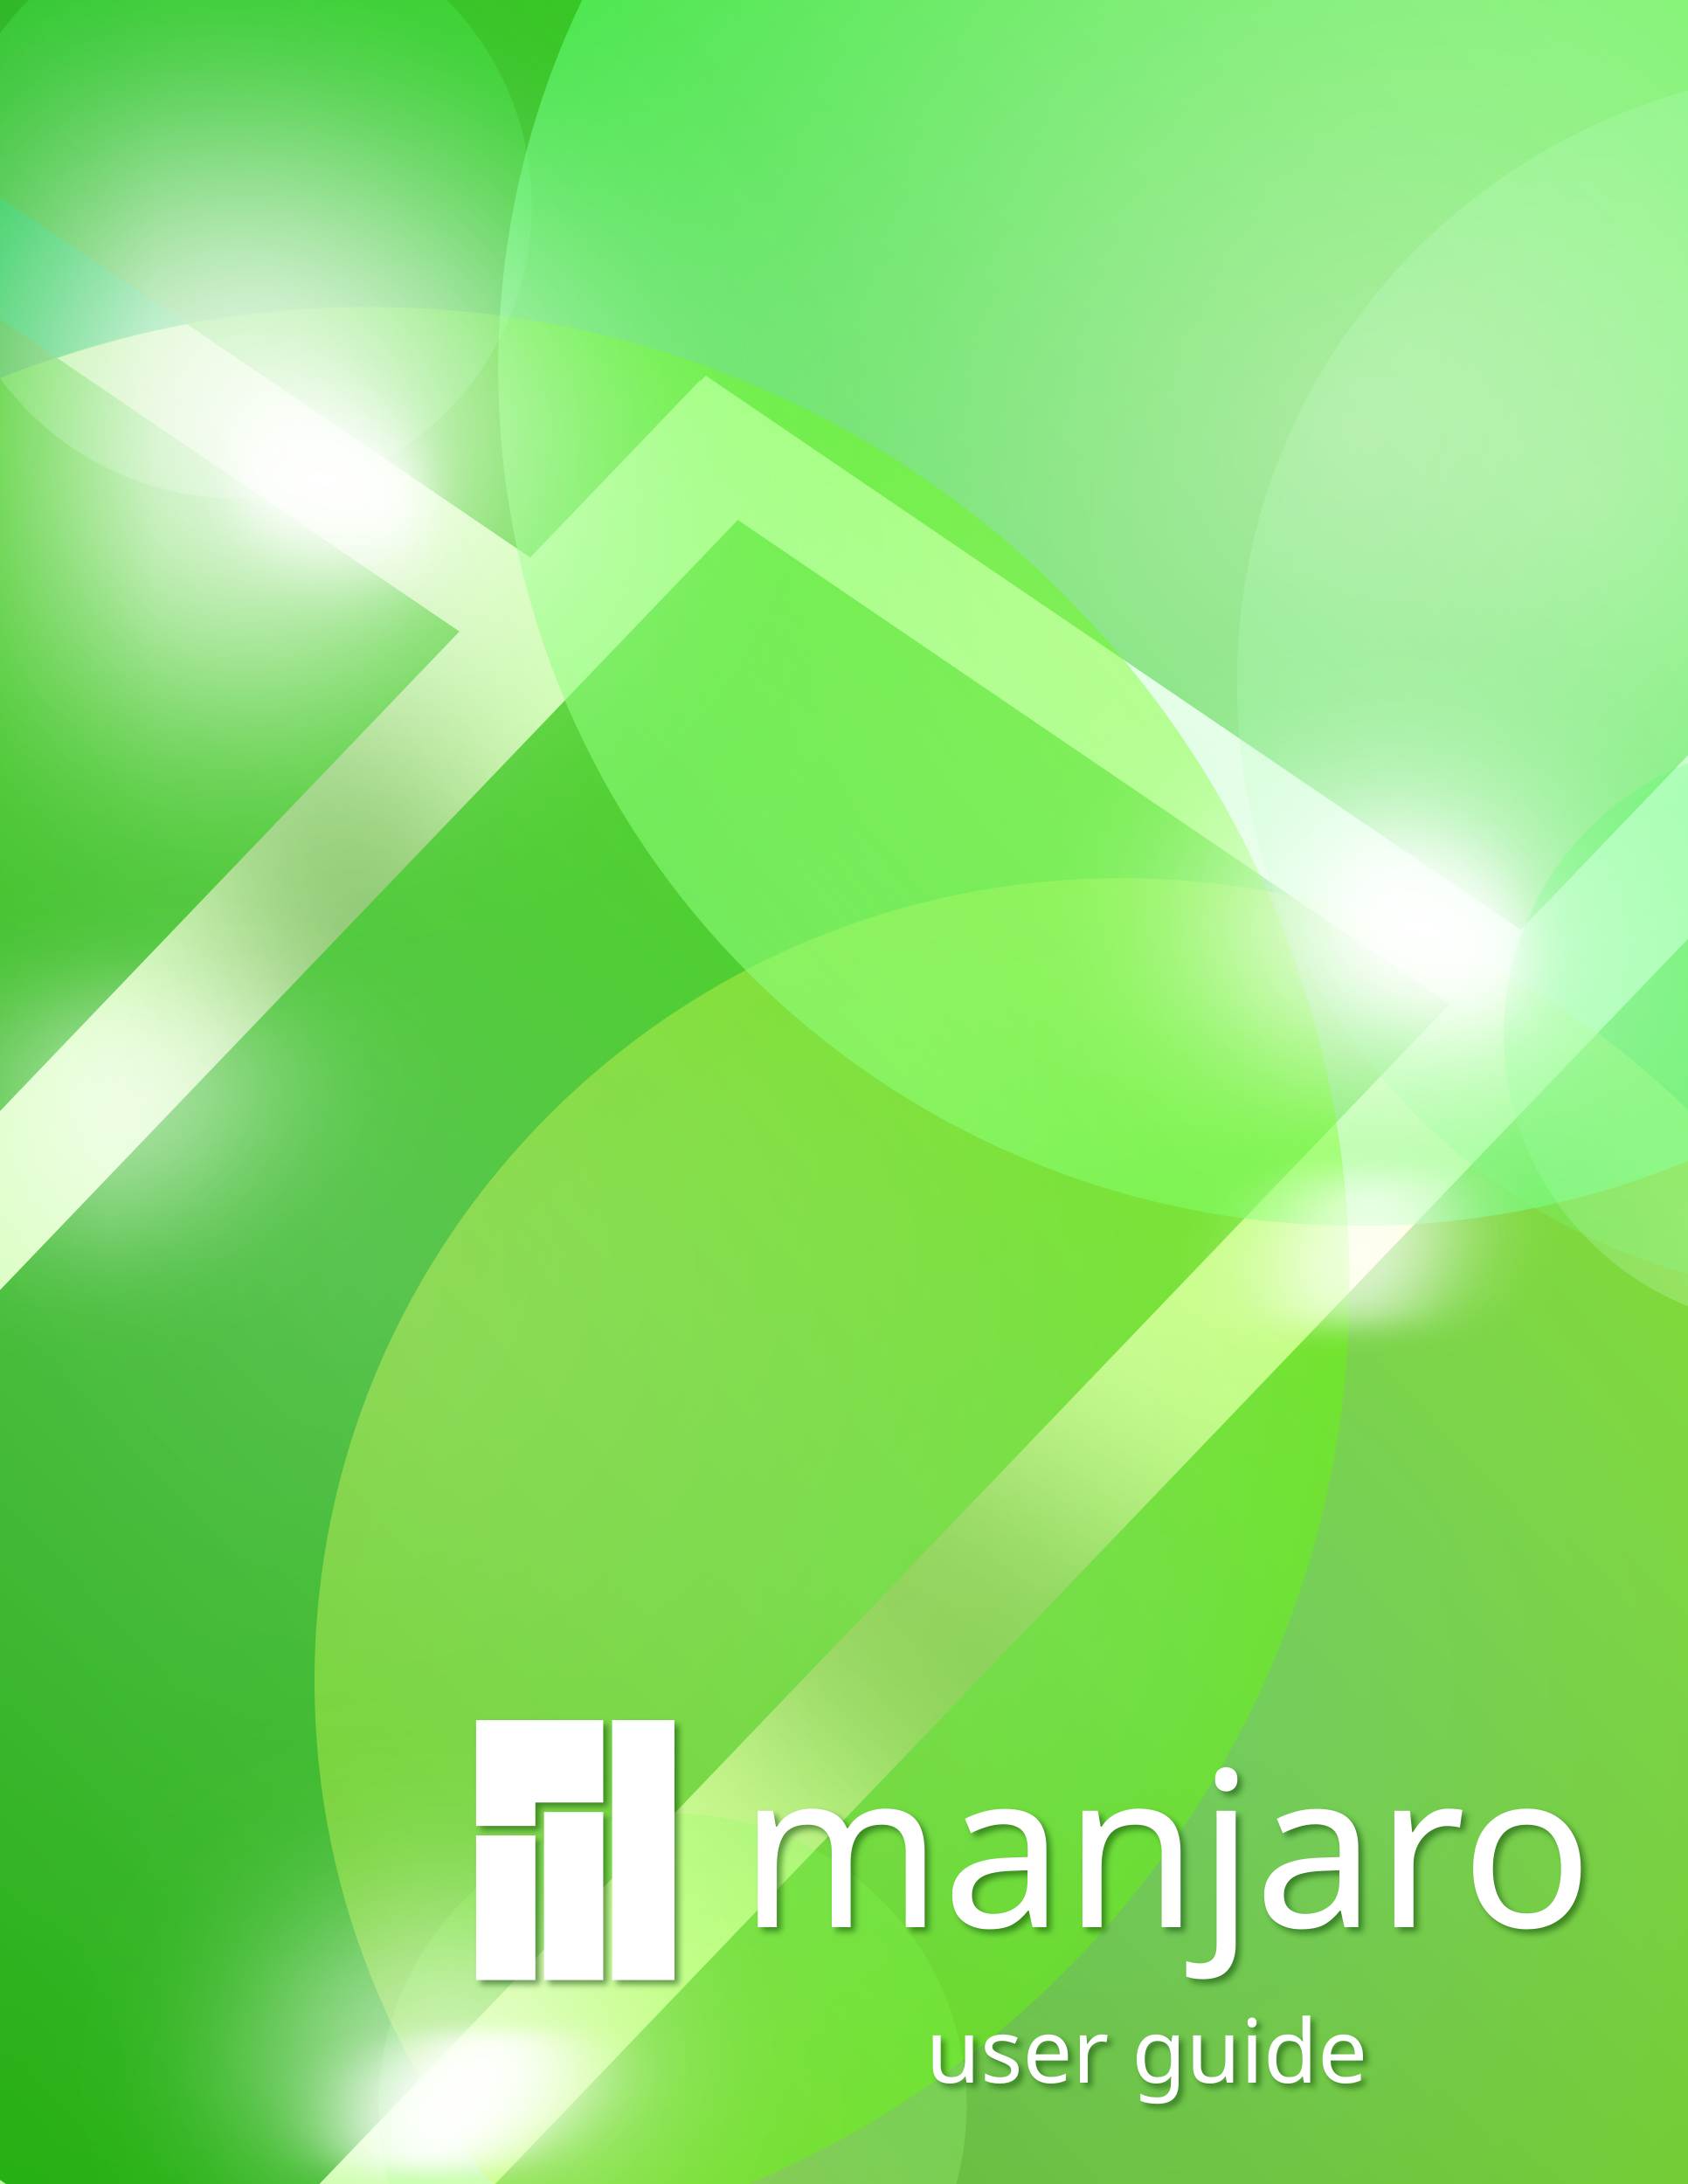
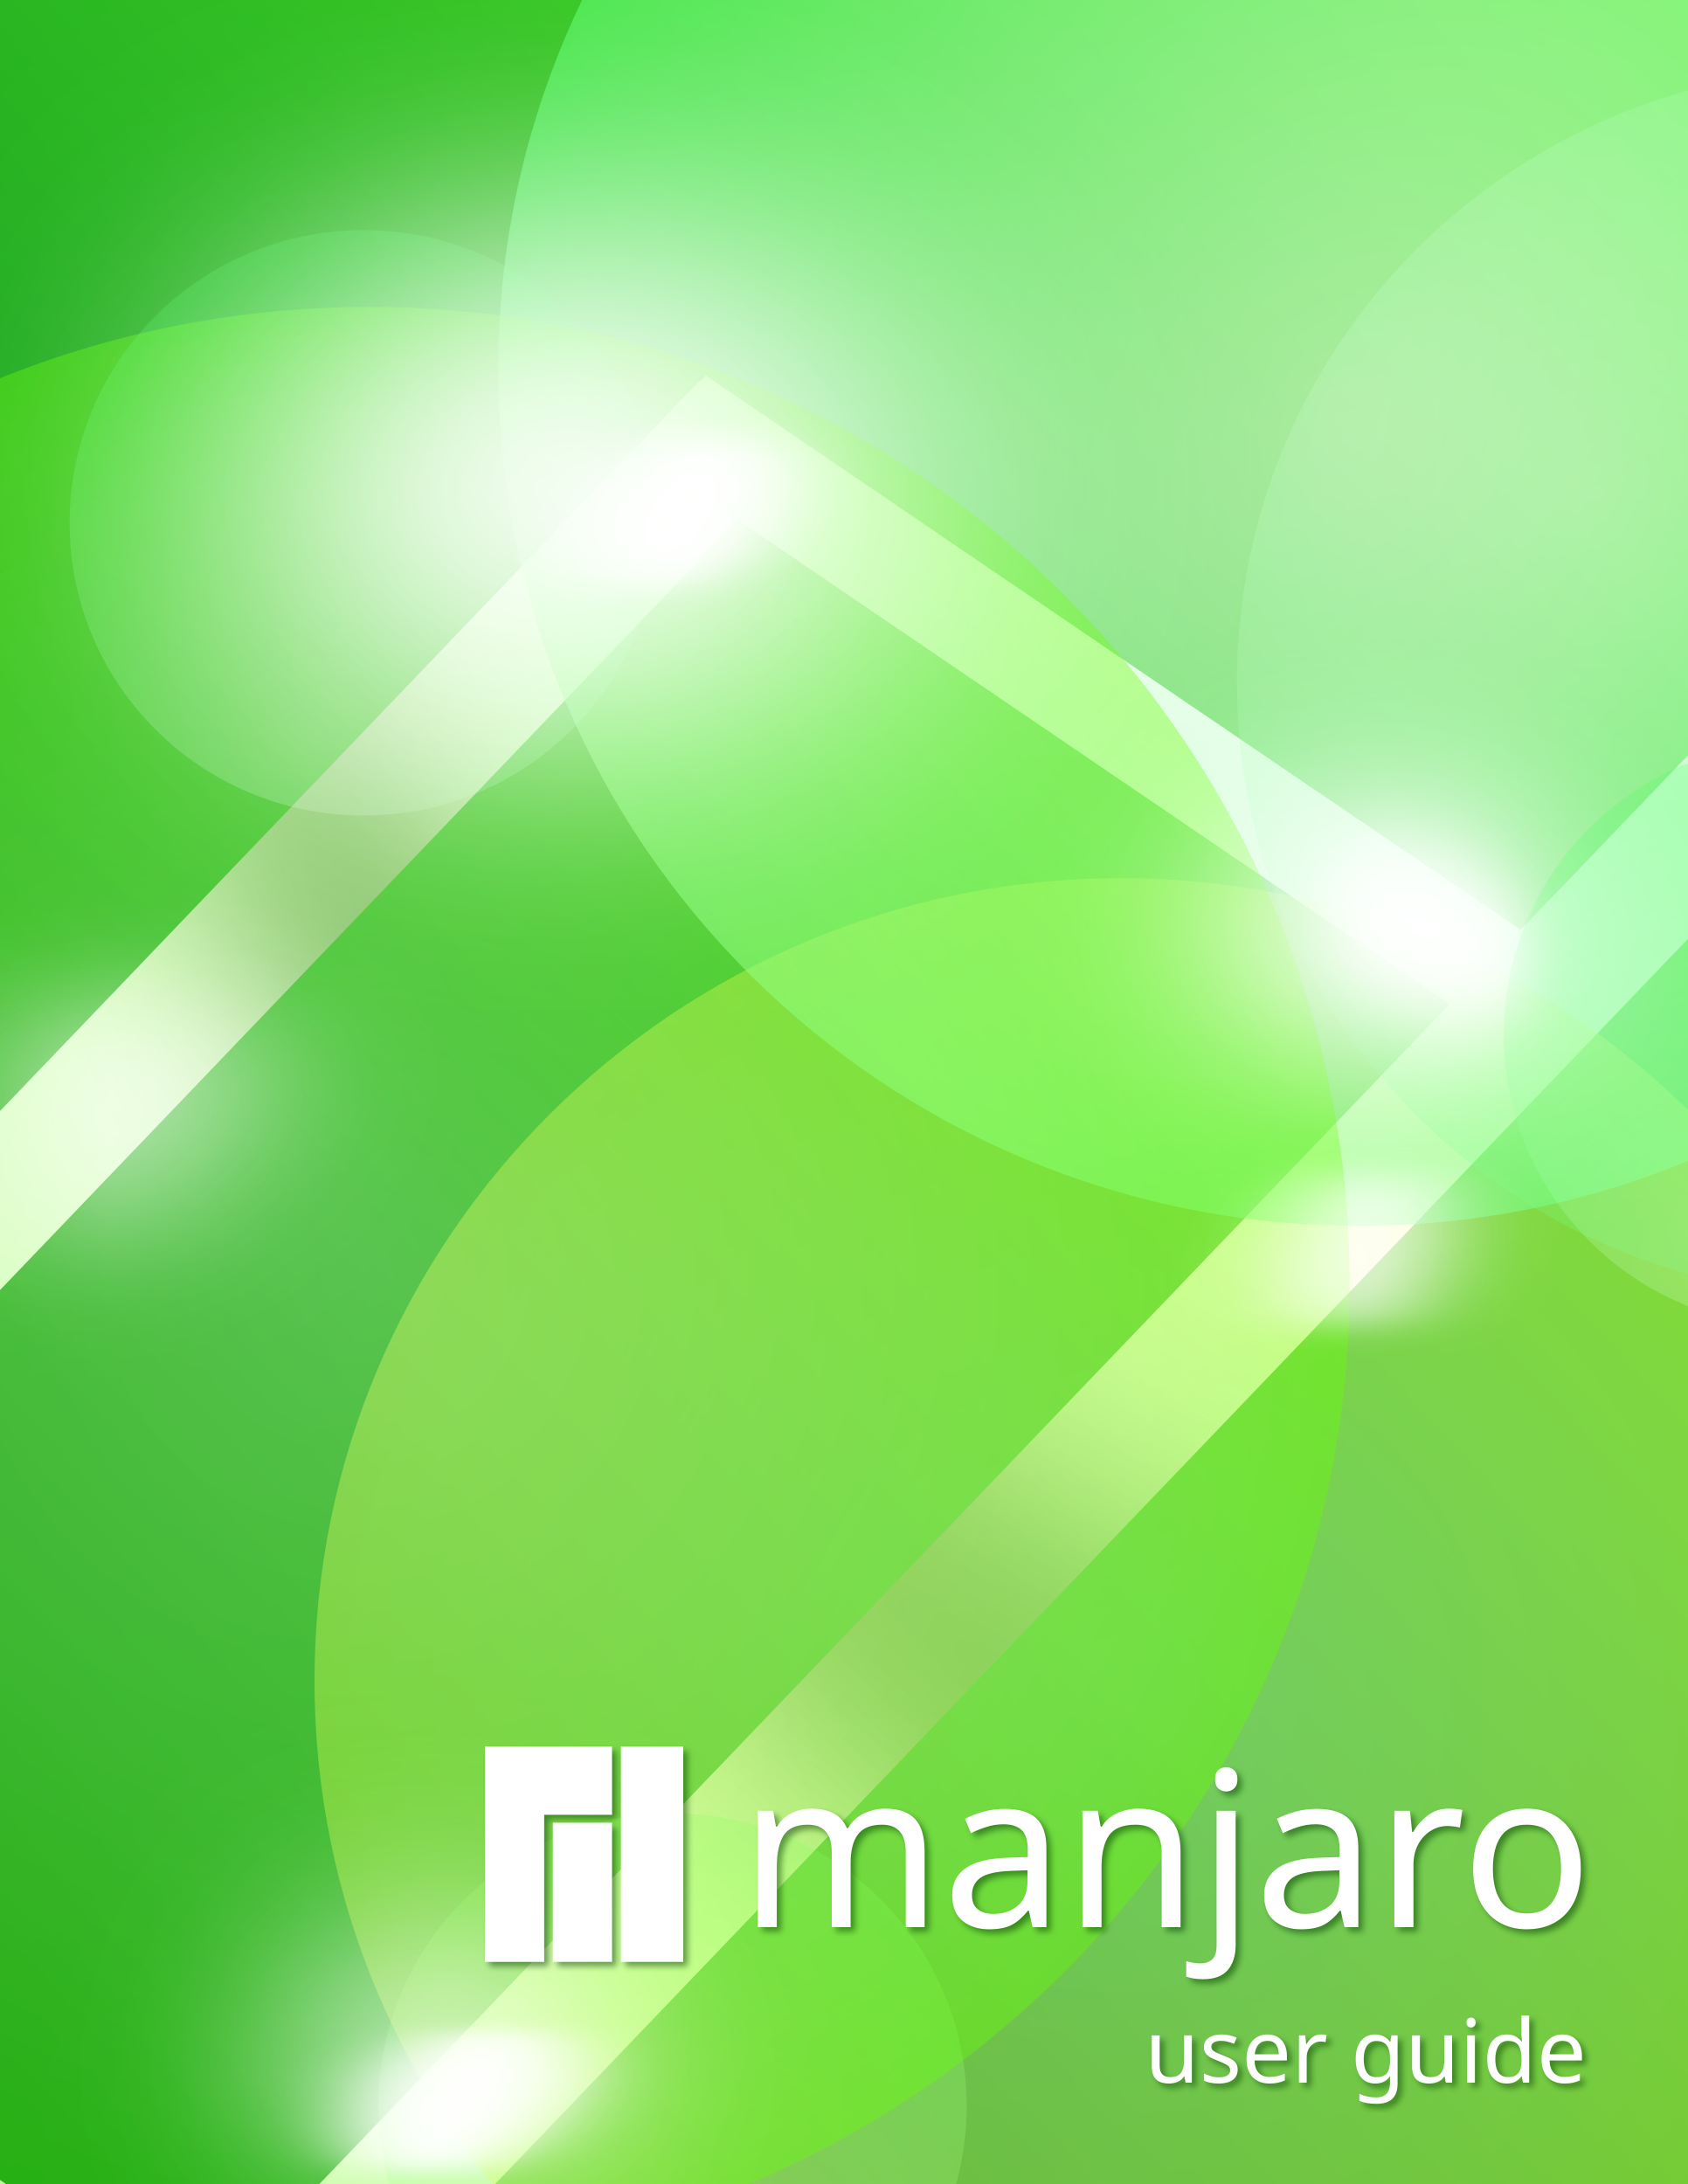
<svg xmlns="http://www.w3.org/2000/svg" xmlns:xlink="http://www.w3.org/1999/xlink" width="765" height="990" id="svg3103" version="1.1">
  <defs id="defs3105">
    <linearGradient id="linearGradient4185">
      <stop id="stop4187" offset="0" style="stop-color:#800078;stop-opacity:1" />
      <stop id="stop4189" offset="1" style="stop-color:#e7ff2b;stop-opacity:1" />
    </linearGradient>
    <linearGradient id="linearGradient3956">
      <stop style="stop-color:#b3b3b3;stop-opacity:1;" offset="0" id="stop3958" />
      <stop style="stop-color:#002e03;stop-opacity:1;" offset="1" id="stop3960" />
    </linearGradient>
    <linearGradient id="linearGradient3156">
      <stop style="stop-color:#006d80;stop-opacity:1;" offset="0" id="stop3158" />
      <stop style="stop-color:#2bff40;stop-opacity:1;" offset="1" id="stop3160" />
    </linearGradient>
    <filter id="filter4514" style="color-interpolation-filters:sRGB;">
      <feFlood id="feFlood4516" flood-opacity="0.5" flood-color="rgb(2,58,0)" result="flood" />
      <feComposite id="feComposite4518" in2="SourceGraphic" in="flood" operator="in" result="composite1" />
      <feGaussianBlur id="feGaussianBlur4520" in="composite" stdDeviation="1.5" result="blur" />
      <feOffset id="feOffset4522" dx="2" dy="2" result="offset" />
      <feComposite id="feComposite4524" in2="offset" in="SourceGraphic" operator="over" result="composite2" />
    </filter>
    <linearGradient xlink:href="#linearGradient3156-7" id="linearGradient3977-0" x1="99.062" y1="873.871" x2="1058.45" y2="160.043" gradientUnits="userSpaceOnUse" gradientTransform="matrix(1.356454,0,0,1.356454,-182.1808,-185.7957)" />
    <linearGradient id="linearGradient3156-7">
      <stop style="stop-color:#00801f;stop-opacity:1;" offset="0" id="stop3158-1" />
      <stop style="stop-color:#61ff25;stop-opacity:1;" offset="1" id="stop3160-3" />
    </linearGradient>
    <linearGradient y2="160.043" x2="1058.45" y1="873.871" x1="99.062" gradientTransform="matrix(1.383549,0,0.2483561,1.383549,-344.3321,-246.3096)" gradientUnits="userSpaceOnUse" id="linearGradient4649" xlink:href="#linearGradient3156-7" />
    <filter color-interpolation-filters="sRGB" id="filter4514-6">
      <feFlood id="feFlood4516-4" flood-opacity="0.5" flood-color="rgb(2,58,0)" result="flood" />
      <feComposite id="feComposite4518-7" in2="SourceGraphic" in="flood" operator="in" result="composite1" />
      <feGaussianBlur id="feGaussianBlur4520-4" stdDeviation="1.5" result="blur" />
      <feOffset id="feOffset4522-6" dx="2" dy="2" result="offset" />
      <feComposite id="feComposite4524-1" in2="offset" in="SourceGraphic" operator="over" result="composite2" />
    </filter>
    <filter color-interpolation-filters="sRGB" id="filter4729">
      <feFlood id="feFlood4731" flood-opacity="0.5" flood-color="rgb(2,58,0)" result="flood" />
      <feComposite id="feComposite4733" in2="SourceGraphic" in="flood" operator="in" result="composite1" />
      <feGaussianBlur id="feGaussianBlur4735" stdDeviation="1.5" result="blur" />
      <feOffset id="feOffset4737" dx="2" dy="2" result="offset" />
      <feComposite id="feComposite4739" in2="offset" in="SourceGraphic" operator="over" result="composite2" />
    </filter>
    <radialGradient xlink:href="#linearGradient4168" id="radialGradient4174" cx="602.072" cy="787.486" fx="602.072" fy="787.486" r="175.132" gradientUnits="userSpaceOnUse" gradientTransform="matrix(3.42657,2.7279076e-7,-2.5907586e-7,3.225104,-1554.975,-1777.785)" />
    <linearGradient id="linearGradient4168">
      <stop style="stop-color:#f6ffd1;stop-opacity:1" offset="0" id="stop4170" />
      <stop style="stop-color:#fff900;stop-opacity:1" offset="1" id="stop4172" />
    </linearGradient>
    <radialGradient xlink:href="#linearGradient4144" id="radialGradient4150" cx="478.782" cy="650.255" fx="478.782" fy="650.255" r="213.034" gradientUnits="userSpaceOnUse" spreadMethod="pad" gradientTransform="matrix(2.087092,0,0,2.077711,-837.6091,-772.8991)" />
    <linearGradient id="linearGradient4144">
      <stop id="stop4162" offset="0" style="stop-color:#c4ff9d;stop-opacity:1" />
      <stop id="stop4164" offset="1" style="stop-color:#66ff00;stop-opacity:1" />
    </linearGradient>
    <radialGradient xlink:href="#linearGradient4166" id="radialGradient4158" cx="691.07" cy="547.619" fx="691.07" fy="547.619" r="186.895" gradientUnits="userSpaceOnUse" gradientTransform="matrix(-1.855067,-1.522803,2.011635,-2.450559,791.9828,2587.419)" />
    <linearGradient id="linearGradient4166">
      <stop style="stop-color:#ffffff;stop-opacity:1" offset="0" id="stop4146" />
      <stop style="stop-color:#48ff5e;stop-opacity:1" offset="1" id="stop4148" />
    </linearGradient>
    <filter style="color-interpolation-filters:sRGB" id="filter5989" x="-0.704" width="2.407" y="-0.714" height="2.427">
      <feGaussianBlur stdDeviation="30.158" id="feGaussianBlur5991" />
    </filter>
    <filter style="color-interpolation-filters:sRGB" id="filter6965" x="-0.59" width="2.18" y="-0.599" height="2.197">
      <feGaussianBlur stdDeviation="25.295" id="feGaussianBlur6967" />
    </filter>
    <filter style="color-interpolation-filters:sRGB" id="filter7423" x="-0.462" width="1.924" y="-0.468" height="1.937">
      <feGaussianBlur stdDeviation="19.796" id="feGaussianBlur7425" />
    </filter>
    <radialGradient xlink:href="#linearGradient4166" id="radialGradient7437" gradientUnits="userSpaceOnUse" gradientTransform="matrix(2.621641,2.0871001e-7,-1.9821685e-7,2.467501,-738.1314,-1633.865)" cx="557.389" cy="752.748" fx="557.389" fy="752.748" r="175.132" />
    <filter style="color-interpolation-filters:sRGB" id="filter7463" x="-0.154" width="1.308" y="-0.119" height="1.239">
      <feGaussianBlur stdDeviation="49.28" id="feGaussianBlur7465" />
    </filter>
    <filter style="color-interpolation-filters:sRGB" id="filter7698" x="-0.747" width="2.493" y="-0.605" height="2.21">
      <feGaussianBlur stdDeviation="29.242" id="feGaussianBlur7700" />
    </filter>
    <filter style="color-interpolation-filters:sRGB" id="filter7976" x="-0.511" width="2.022" y="-0.452" height="1.903">
      <feGaussianBlur stdDeviation="20.633" id="feGaussianBlur7978" />
    </filter>
-     <filter style="color-interpolation-filters:sRGB" id="filter8139" x="-0.487" width="1.973" y="-0.449" height="1.897">
-       <feGaussianBlur stdDeviation="20.084" id="feGaussianBlur8141" />
-     </filter>
    <radialGradient xlink:href="#linearGradient4166" id="radialGradient8185" gradientUnits="userSpaceOnUse" gradientTransform="matrix(1.249463,9.9470341e-8,-9.4469344e-8,1.176001,-447.4107,28.60157)" cx="584.829" cy="870.581" fx="584.829" fy="870.581" r="175.132" />
    <radialGradient xlink:href="#linearGradient4166" id="radialGradient8189" gradientUnits="userSpaceOnUse" gradientTransform="matrix(1.249463,9.9470341e-8,-9.4469344e-8,1.176001,62.58933,-457.1127)" cx="584.829" cy="870.581" fx="584.829" fy="870.581" r="175.132" />
-     <radialGradient xlink:href="#linearGradient4166" id="radialGradient8249" gradientUnits="userSpaceOnUse" gradientTransform="matrix(1.249463,9.9470341e-8,-9.4469344e-8,1.176001,-644.5535,-832.827)" cx="584.829" cy="870.581" fx="584.829" fy="870.581" r="175.132" />
+     <radialGradient xlink:href="#linearGradient4166" id="radialGradient8249" gradientUnits="userSpaceOnUse" gradientTransform="matrix(1.249463,9.9470341e-8,-9.4469344e-8,1.176001,-587.4307,-689.0951)" cx="584.829" cy="870.581" fx="584.829" fy="870.581" r="175.132" />
+     <filter style="color-interpolation-filters:sRGB" id="filter4479" x="-0.479" width="1.959" y="-0.414" height="1.827">
+       <feGaussianBlur stdDeviation="19.645" id="feGaussianBlur4481" />
+     </filter>
  </defs>
  <g id="layer7" style="display:inline">
    <rect style="opacity:0.869;fill:#ffffff;fill-opacity:1;stroke:none;stroke-width:2;stroke-linecap:round;stroke-linejoin:bevel;stroke-miterlimit:4;stroke-dasharray:none;stroke-opacity:1" id="rect8162" width="805.714" height="1027.143" x="-22.857" y="-15.714" />
    <path style="opacity:0.708;fill:#0d5600;fill-opacity:1;fill-rule:evenodd;stroke:none;stroke-width:1px;stroke-linecap:butt;stroke-linejoin:miter;stroke-opacity:1;filter:url(#filter7463)" d="M -1.429,6.0779765e-6 C 188.093,436.321 444.474,768.68 765.714,771.429 l 1.429,220 C 421.764,928.469 133.219,703.75 -1.429,6.0779765e-6 Z" id="path4958" />
  </g>
  <g id="layer6" style="display:inline">
    <path style="opacity:0.946;fill:#00bb39;fill-opacity:1;stroke:none;stroke-width:2;stroke-linecap:round;stroke-linejoin:bevel;stroke-miterlimit:4;stroke-dasharray:none;stroke-opacity:1" d="m -1.428,0 0,172.529 A 444.622,442.623 0 0 1 167.109,139.141 444.622,442.623 0 0 1 227.088,143.697 390.067,388.314 0 0 1 264.461,0 L -1.428,0 Z m 0,991.119 0,0.309 0.848,0 a 444.622,442.623 0 0 1 -0.848,-0.309 z" id="rect4946" />
  </g>
  <g id="layer3" style="display:inline;opacity:1">
-     <path id="path3969" d="M 275.28,-340.686 -82.708,33.064 240.313,252.743 l 76.947,-80.335 0.325,0.221 2.263,-2.363 L 689.276,421.505 968.054,130.453 275.273,-340.69 Z M 1016.289,163.257 136.956,1081.306 476.717,1312.37 1356.05,394.321 1016.289,163.257 Z M 334.394,235.672 -233.963,829.053 88.726,1048.506 657.083,455.125 334.394,235.672 Z M -114.803,66.573 -604.053,577.363 -281.032,797.042 208.218,286.251 -114.803,66.573 Z" style="display:inline;fill:url(#linearGradient4649);fill-opacity:1;stroke:none" />
+     <path id="path3969" d="m 317.26,172.408 0.325,0.221 2.263,-2.363 369.428,251.239 278.778,-291.052 -692.781,-471.144 0.007,0.005 c -293.111,306.016 -586.222,612.033 -879.334,918.049 l 323.021,219.679 C -81.601,588.831 117.829,380.62 317.26,172.408 Z m 699.029,-9.151 -879.333,918.049 339.761,231.064 879.333,-918.049 z M 334.394,235.672 -233.963,829.053 88.726,1048.506 657.083,455.125 Z" style="display:inline;fill:url(#linearGradient4649);fill-opacity:1;stroke:none" />
  </g>
  <g id="layer5" style="display:inline">
    <ellipse style="opacity:0.254;fill:url(#radialGradient8185);fill-opacity:1;stroke:none;stroke-width:2;stroke-linecap:round;stroke-linejoin:bevel;stroke-miterlimit:4;stroke-dasharray:none;stroke-opacity:1" id="ellipse8183" cx="304.856" cy="954.685" rx="133.282" ry="132.683" />
    <ellipse style="opacity:0.385;fill:url(#radialGradient4174);fill-opacity:1;stroke:none;stroke-width:2;stroke-linecap:round;stroke-linejoin:bevel;stroke-miterlimit:4;stroke-dasharray:none;stroke-opacity:1" id="path4142" cx="508.066" cy="761.938" rx="365.517" ry="363.874" />
    <ellipse style="opacity:0.573;fill:url(#radialGradient4158);fill-opacity:1;stroke:none;stroke-width:2;stroke-linecap:round;stroke-linejoin:bevel;stroke-miterlimit:4;stroke-dasharray:none;stroke-opacity:1" id="path4136" cx="615.897" cy="167.37" rx="390.067" ry="388.314" />
    <ellipse style="opacity:0.378;fill:url(#radialGradient4150);fill-opacity:1;stroke:none;stroke-width:2;stroke-linecap:round;stroke-linejoin:bevel;stroke-miterlimit:4;stroke-dasharray:none;stroke-opacity:1" id="path4138" cx="167.109" cy="581.763" rx="444.622" ry="442.623" />
    <ellipse ry="278.397" rx="279.654" cy="309.257" cx="840.284" id="ellipse7435" style="opacity:0.254;fill:url(#radialGradient7437);fill-opacity:1;stroke:none;stroke-width:2;stroke-linecap:round;stroke-linejoin:bevel;stroke-miterlimit:4;stroke-dasharray:none;stroke-opacity:1" />
    <ellipse transform="matrix(1.481889,0,0,1.642605,-755.4484,291.532)" ry="50.714" rx="51.429" cy="410" cx="645.714" id="ellipse6475" style="display:inline;opacity:1;fill:#ffffff;fill-opacity:1;stroke:none;stroke-width:2;stroke-linecap:round;stroke-linejoin:bevel;stroke-miterlimit:4;stroke-dasharray:none;stroke-opacity:1;filter:url(#filter5989)" />
    <ellipse transform="matrix(0.8628935,-0.3730279,0.2273011,0.5257961,-441.8047,977.4359)" ry="50.714" rx="51.429" cy="410" cx="645.714" id="ellipse7429" style="display:inline;opacity:1;fill:#ffffff;fill-opacity:1;stroke:none;stroke-width:2;stroke-linecap:round;stroke-linejoin:bevel;stroke-miterlimit:4;stroke-dasharray:none;stroke-opacity:1;filter:url(#filter7423)" />
    <ellipse style="display:inline;opacity:1;fill:#ffffff;fill-opacity:1;stroke:none;stroke-width:2;stroke-linecap:round;stroke-linejoin:bevel;stroke-miterlimit:4;stroke-dasharray:none;stroke-opacity:1;filter:url(#filter5989)" id="path4960" cx="645.714" cy="410" rx="51.429" ry="50.714" transform="matrix(1.497417,0,0,1.235595,-337.6181,-86.59379)" />
    <ellipse ry="132.683" rx="133.282" cy="468.971" cx="814.856" id="ellipse8187" style="opacity:0.231;fill:url(#radialGradient8189);fill-opacity:1;stroke:none;stroke-width:2;stroke-linecap:round;stroke-linejoin:bevel;stroke-miterlimit:4;stroke-dasharray:none;stroke-opacity:1" />
    <ellipse style="display:inline;opacity:1;fill:#ffffff;fill-opacity:1;stroke:none;stroke-width:2;stroke-linecap:round;stroke-linejoin:bevel;stroke-miterlimit:4;stroke-dasharray:none;stroke-opacity:1;filter:url(#filter7423)" id="ellipse7427" cx="645.714" cy="410" rx="51.429" ry="50.714" transform="matrix(0.8392559,0.4235381,-0.258079,0.5113928,213.8928,-59.58417)" />
    <ellipse transform="matrix(1.265796,-1.371736,1.24098,0.2414087,-1322.573,1311.437)" ry="50.714" rx="51.429" cy="410" cx="645.714" id="ellipse7486" style="display:inline;opacity:0.927;fill:#ffffff;fill-opacity:1;stroke:none;stroke-width:2;stroke-linecap:round;stroke-linejoin:bevel;stroke-miterlimit:4;stroke-dasharray:none;stroke-opacity:1;filter:url(#filter7976)" />
    <ellipse style="display:inline;opacity:0.869;fill:#ffffff;fill-opacity:1;stroke:none;stroke-width:2;stroke-linecap:round;stroke-linejoin:bevel;stroke-miterlimit:4;stroke-dasharray:none;stroke-opacity:1;filter:url(#filter7698)" id="ellipse7488" cx="645.714" cy="410" rx="51.429" ry="50.714" transform="matrix(0.6133078,-0.4086772,0.2489521,0.6029327,119.0509,583.1149)" />
-     <ellipse style="opacity:0.231;fill:url(#radialGradient8249);fill-opacity:1;stroke:none;stroke-width:2;stroke-linecap:round;stroke-linejoin:bevel;stroke-miterlimit:4;stroke-dasharray:none;stroke-opacity:1" id="ellipse8247" cx="107.713" cy="93.257" rx="133.282" ry="132.683" />
-     <ellipse transform="matrix(2.967618,0,0,2.387207,-1826.948,-782.3264)" ry="50.714" rx="51.429" cy="410" cx="645.714" id="ellipse5993" style="display:inline;opacity:1;fill:#ffffff;fill-opacity:1;stroke:none;stroke-width:2;stroke-linecap:round;stroke-linejoin:bevel;stroke-miterlimit:4;stroke-dasharray:none;stroke-opacity:1;filter:url(#filter6965)" />
-     <ellipse transform="matrix(0.8107276,0.3848681,-0.3496396,0.5112598,-230.0657,-238.5429)" ry="50.714" rx="51.429" cy="410" cx="645.714" id="ellipse6969" style="display:inline;opacity:1;fill:#ffffff;fill-opacity:1;stroke:none;stroke-width:2;stroke-linecap:round;stroke-linejoin:bevel;stroke-miterlimit:4;stroke-dasharray:none;stroke-opacity:1;filter:url(#filter8139)" />
+     <ellipse style="opacity:0.231;fill:url(#radialGradient8249);fill-opacity:1;stroke:none;stroke-width:2;stroke-linecap:round;stroke-linejoin:bevel;stroke-miterlimit:4;stroke-dasharray:none;stroke-opacity:1" id="ellipse8247" cx="164.836" cy="236.989" rx="133.282" ry="132.683" />
+     <ellipse transform="matrix(2.967618,0,0,2.387207,-1657.715,-758.8948)" ry="50.714" rx="51.429" cy="410" cx="645.714" id="ellipse5993" style="display:inline;opacity:1;fill:#ffffff;fill-opacity:1;stroke:none;stroke-width:2;stroke-linecap:round;stroke-linejoin:bevel;stroke-miterlimit:4;stroke-dasharray:none;stroke-opacity:1;filter:url(#filter6965)" />
+     <ellipse transform="matrix(-0.8382688,0.3204809,-0.128245,-0.6059601,904.0433,273.2707)" ry="50.714" rx="51.429" cy="410" cx="645.714" id="ellipse6969" style="display:inline;opacity:1;fill:#ffffff;fill-opacity:1;stroke:none;stroke-width:2;stroke-linecap:round;stroke-linejoin:bevel;stroke-miterlimit:4;stroke-dasharray:none;stroke-opacity:1;filter:url(#filter4479)" />
  </g>
-   <g id="layer4">
+   <g id="layer4" style="display:inline">
    <g id="g4816" transform="translate(2.571429,-13.14286)">
      <g style="filter:url(#filter4514-6)" id="g4708" transform="translate(-4.0479654e-7,-62.36218)">
-         <path style="display:inline;fill:#ffffff;fill-opacity:1;stroke:none;filter:url(#filter4298)" d="m 213.216,855.221 0,47.974 26.868,0 0,-10.312 0.027,0 0,-0.303 30.728,0 0,-37.359 -57.624,0 z m 61.635,0 0,117.839 28.261,0 0,-117.839 -28.261,0 z m -30.852,41.674 0,76.165 26.84,0 0,-76.165 -26.84,0 z m -30.783,10.601 0,65.564 26.868,0 0,-65.564 -26.868,0 z" id="path4160" />
+         <path style="display:inline;fill:#ffffff;fill-opacity:1;stroke:none;filter:url(#filter4298)" d="m 244.084,898.414 0.027,0 0,-0.251 30.728,0 0,-30.942 -57.624,0 6e-4,0 c 0,32.532 0,65.065 0,97.597 l 26.868,0 c 0,-22.135 0,-44.27 0,-66.404 z m 34.767,-31.193 0,97.597 28.261,0 0,-97.597 z m -30.852,34.515 0,63.082 26.84,0 0,-63.082 -26.84,0 z" id="path4160" />
        <text xml:space="preserve" style="font-style:normal;font-variant:normal;font-weight:normal;font-stretch:normal;font-size:98.382px;line-height:125%;font-family:Comfortaa;-inkscape-font-specification:Comfortaa;letter-spacing:0px;word-spacing:0px;display:inline;fill:#ffffff;fill-opacity:1;stroke:none;filter:url(#filter4298)" x="332.497" y="949.072" id="text4162">
          <tspan id="tspan4164" x="332.497" y="949.072">manjaro</tspan>
        </text>
      </g>
-       <text id="text4166-3" y="957.192" x="417.062" style="font-style:normal;font-variant:normal;font-weight:normal;font-stretch:normal;font-size:40px;line-height:125%;font-family:Comfortaa;-inkscape-font-specification:Comfortaa;letter-spacing:0px;word-spacing:0px;fill:#ffffff;fill-opacity:1;stroke:none;filter:url(#filter4514-6)" xml:space="preserve">
-         <tspan y="957.192" x="417.062" id="tspan4168-7">user guide</tspan>
+       <text id="text4166-3" y="957.192" x="516.315" style="font-style:normal;font-variant:normal;font-weight:normal;font-stretch:normal;font-size:40px;line-height:125%;font-family:Comfortaa;-inkscape-font-specification:Comfortaa;letter-spacing:0px;word-spacing:0px;fill:#ffffff;fill-opacity:1;stroke:none;filter:url(#filter4514-6)" xml:space="preserve">
+         <tspan y="957.192" x="516.315" id="tspan4168-7">user guide</tspan>
      </text>
    </g>
  </g>
  <g id="layer2" style="display:inline">
    <rect style="display:inline;fill:#ffffff;fill-opacity:1;stroke:#000000;stroke-width:1.341" id="rect3864" width="654.362" height="1276.135" x="-657.408" y="-112.38" />
    <rect y="-93.429" x="766.741" height="1276.095" width="694.728" id="rect3866" style="display:inline;fill:#ffffff;fill-opacity:1;stroke:#000000;stroke-width:1.382" />
    <rect style="display:inline;fill:#ffffff;fill-opacity:1;stroke:#000000" id="rect3868" width="363.78" height="1276.476" x="-364.529" y="-1022.134" transform="matrix(0,1,-1,0,0,0)" />
    <rect transform="matrix(0,1,-1,0,0,0)" y="-1008.707" x="994.841" height="1276.476" width="363.78" id="rect3870" style="display:inline;fill:#ffffff;fill-opacity:1;stroke:#000000" />
  </g>
</svg>
